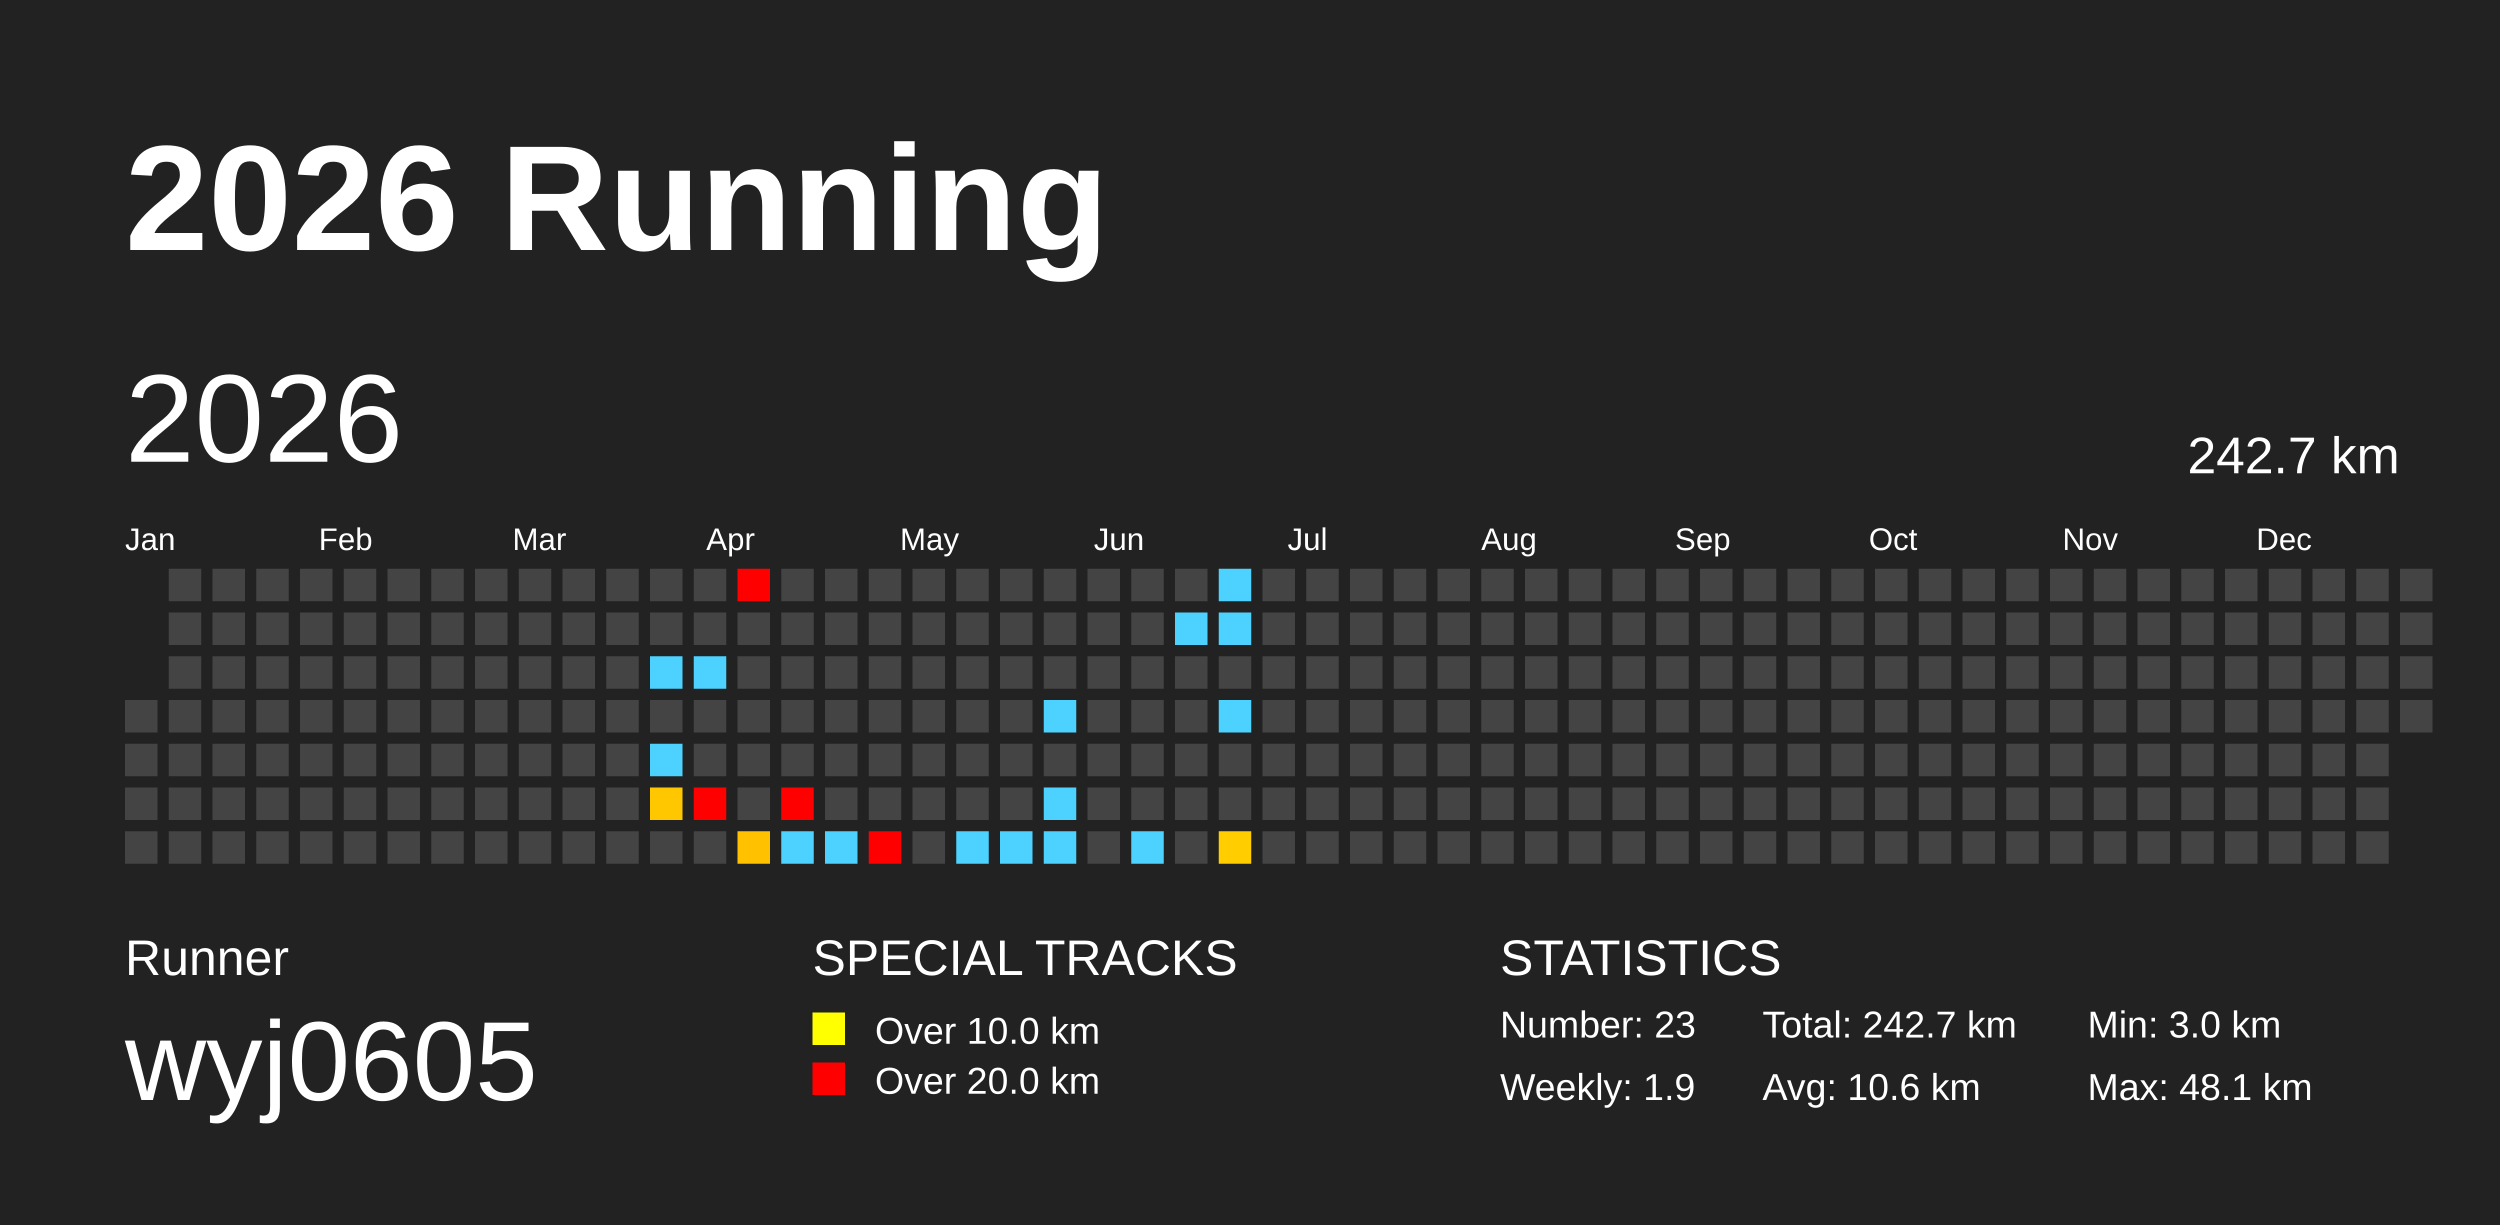
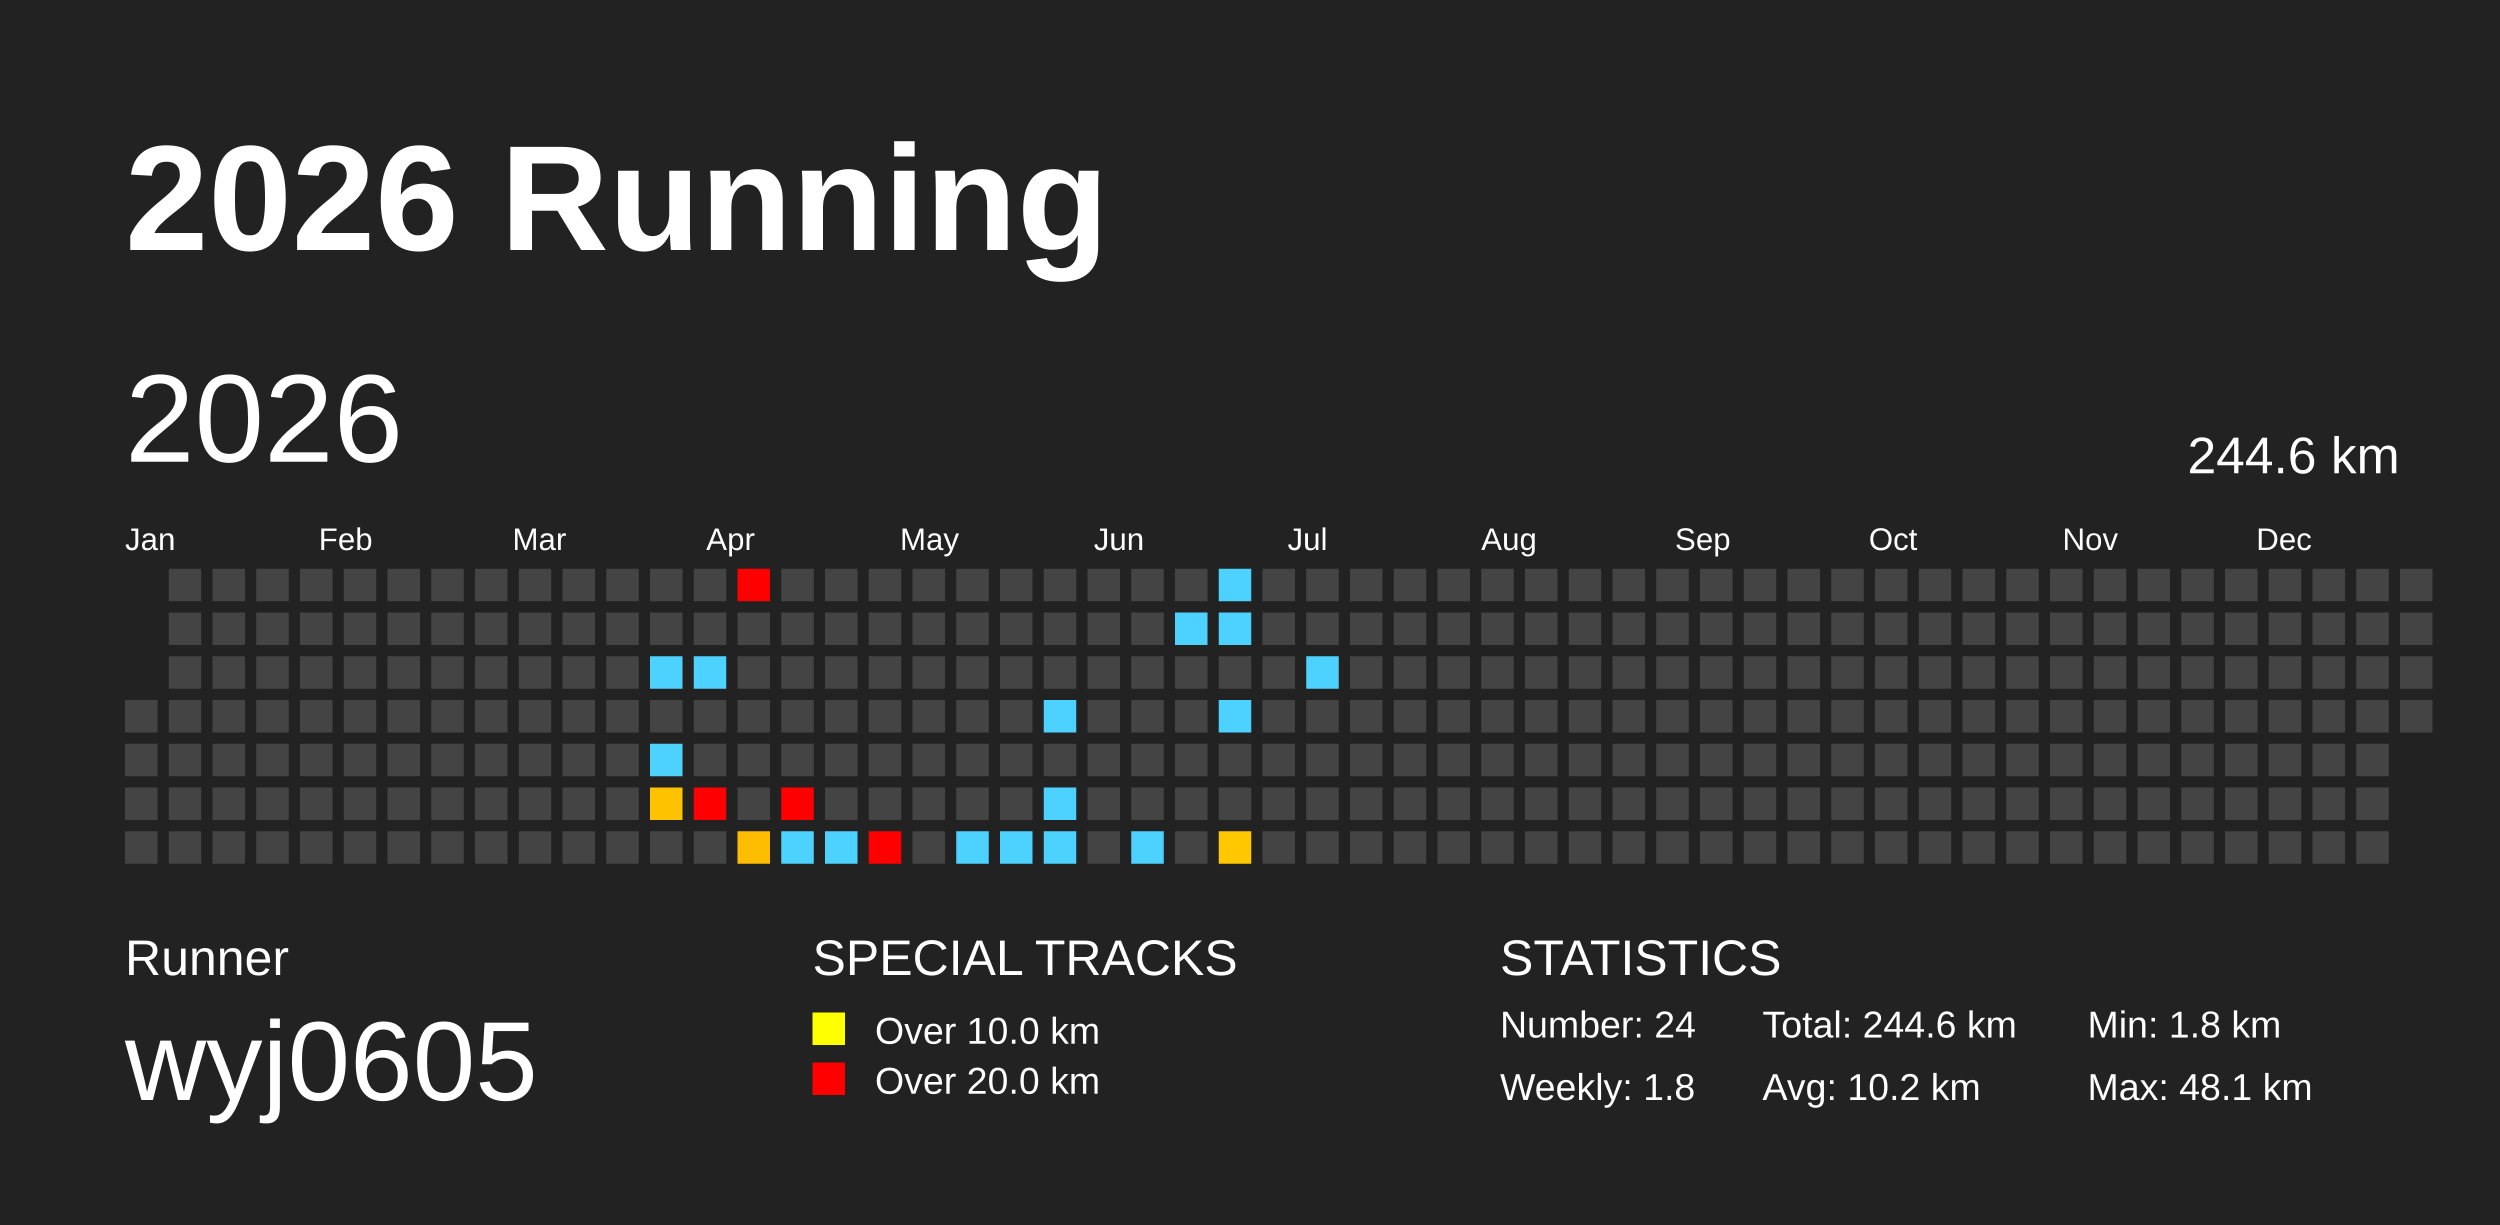
<svg xmlns="http://www.w3.org/2000/svg" baseProfile="full" height="98mm" version="1.1" viewBox="0,0,200,98" width="200mm">
  <defs />
  <rect fill="#222222" height="98" width="200" x="0" y="0" />
  <text fill="#FFFFFF" style="font-size:12px; font-family:Arial; font-weight:bold;" x="10" y="20">2026 Running</text>
  <text fill="#FFFFFF" style="font-size:4px; font-family:Arial" x="10" y="78">Runner</text>
  <text fill="#FFFFFF" style="font-size:9px; font-family:Arial" x="10" y="88">wyj0605</text>
  <text fill="#FFFFFF" style="font-size:4px; font-family:Arial" x="65" y="78">SPECIAL TRACKS</text>
  <rect fill="yellow" height="2.6" width="2.6" x="65" y="81" />
  <text fill="#FFFFFF" style="font-size:3px; font-family:Arial" x="70" y="83.5">Over 10.0 km</text>
  <rect fill="red" height="2.6" width="2.6" x="65" y="85" />
  <text fill="#FFFFFF" style="font-size:3px; font-family:Arial" x="70" y="87.5">Over 20.0 km</text>
  <text fill="#FFFFFF" style="font-size:4px; font-family:Arial" x="120" y="78">STATISTICS</text>
-   <text fill="#FFFFFF" style="font-size:3px; font-family:Arial" x="120" y="83">Number: 23</text>
-   <text fill="#FFFFFF" style="font-size:3px; font-family:Arial" x="120" y="88">Weekly: 1.9</text>
-   <text fill="#FFFFFF" style="font-size:3px; font-family:Arial" x="141" y="83">Total: 242.7 km</text>
-   <text fill="#FFFFFF" style="font-size:3px; font-family:Arial" x="141" y="88">Avg: 10.6 km</text>
-   <text fill="#FFFFFF" style="font-size:3px; font-family:Arial" x="167" y="83">Min: 3.0 km</text>
+   <text fill="#FFFFFF" style="font-size:3px; font-family:Arial" x="120" y="83">Number: 24</text>
+   <text fill="#FFFFFF" style="font-size:3px; font-family:Arial" x="120" y="88">Weekly: 1.8</text>
+   <text fill="#FFFFFF" style="font-size:3px; font-family:Arial" x="141" y="83">Total: 244.6 km</text>
+   <text fill="#FFFFFF" style="font-size:3px; font-family:Arial" x="141" y="88">Avg: 10.2 km</text>
+   <text fill="#FFFFFF" style="font-size:3px; font-family:Arial" x="167" y="83">Min: 1.8 km</text>
  <text fill="#FFFFFF" style="font-size:3px; font-family:Arial" x="167" y="88">Max: 48.1 km</text>
  <text dominant-baseline="hanging" fill="#FFFFFF" style="font-size:10.0px; font-family:Arial;" x="10" y="30">2026</text>
-   <text dominant-baseline="hanging" fill="#FFFFFF" style="font-size:4.125px; font-family:Arial;" x="175" y="35">242.7 km</text>
+   <text dominant-baseline="hanging" fill="#FFFFFF" style="font-size:4.125px; font-family:Arial;" x="175" y="35">244.6 km</text>
  <text fill="#FFFFFF" style="font-size:2.5px; font-family:Arial" x="10.0" y="44">Jan</text>
  <text fill="#FFFFFF" style="font-size:2.5px; font-family:Arial" x="25.5" y="44">Feb</text>
  <text fill="#FFFFFF" style="font-size:2.5px; font-family:Arial" x="41.0" y="44">Mar</text>
  <text fill="#FFFFFF" style="font-size:2.5px; font-family:Arial" x="56.5" y="44">Apr</text>
  <text fill="#FFFFFF" style="font-size:2.5px; font-family:Arial" x="72.0" y="44">May</text>
  <text fill="#FFFFFF" style="font-size:2.5px; font-family:Arial" x="87.5" y="44">Jun</text>
  <text fill="#FFFFFF" style="font-size:2.5px; font-family:Arial" x="103.0" y="44">Jul</text>
  <text fill="#FFFFFF" style="font-size:2.5px; font-family:Arial" x="118.5" y="44">Aug</text>
  <text fill="#FFFFFF" style="font-size:2.5px; font-family:Arial" x="134.0" y="44">Sep</text>
  <text fill="#FFFFFF" style="font-size:2.5px; font-family:Arial" x="149.5" y="44">Oct</text>
  <text fill="#FFFFFF" style="font-size:2.5px; font-family:Arial" x="165.0" y="44">Nov</text>
  <text fill="#FFFFFF" style="font-size:2.5px; font-family:Arial" x="180.5" y="44">Dec</text>
  <rect fill="#444444" height="2.6" width="2.6" x="10.0" y="56.0" />
  <rect fill="#444444" height="2.6" width="2.6" x="10.0" y="59.5" />
  <rect fill="#444444" height="2.6" width="2.6" x="10.0" y="63.0" />
  <rect fill="#444444" height="2.6" width="2.6" x="10.0" y="66.5" />
  <rect fill="#444444" height="2.6" width="2.6" x="13.5" y="45.5" />
  <rect fill="#444444" height="2.6" width="2.6" x="13.5" y="49.0" />
  <rect fill="#444444" height="2.6" width="2.6" x="13.5" y="52.5" />
  <rect fill="#444444" height="2.6" width="2.6" x="13.5" y="56.0" />
  <rect fill="#444444" height="2.6" width="2.6" x="13.5" y="59.5" />
  <rect fill="#444444" height="2.6" width="2.6" x="13.5" y="63.0" />
  <rect fill="#444444" height="2.6" width="2.6" x="13.5" y="66.5" />
  <rect fill="#444444" height="2.6" width="2.6" x="17.0" y="45.5" />
  <rect fill="#444444" height="2.6" width="2.6" x="17.0" y="49.0" />
  <rect fill="#444444" height="2.6" width="2.6" x="17.0" y="52.5" />
  <rect fill="#444444" height="2.6" width="2.6" x="17.0" y="56.0" />
  <rect fill="#444444" height="2.6" width="2.6" x="17.0" y="59.5" />
  <rect fill="#444444" height="2.6" width="2.6" x="17.0" y="63.0" />
  <rect fill="#444444" height="2.6" width="2.6" x="17.0" y="66.5" />
  <rect fill="#444444" height="2.6" width="2.6" x="20.5" y="45.5" />
  <rect fill="#444444" height="2.6" width="2.6" x="20.5" y="49.0" />
  <rect fill="#444444" height="2.6" width="2.6" x="20.5" y="52.5" />
  <rect fill="#444444" height="2.6" width="2.6" x="20.5" y="56.0" />
  <rect fill="#444444" height="2.6" width="2.6" x="20.5" y="59.5" />
  <rect fill="#444444" height="2.6" width="2.6" x="20.5" y="63.0" />
  <rect fill="#444444" height="2.6" width="2.6" x="20.5" y="66.5" />
  <rect fill="#444444" height="2.6" width="2.6" x="24.0" y="45.5" />
  <rect fill="#444444" height="2.6" width="2.6" x="24.0" y="49.0" />
  <rect fill="#444444" height="2.6" width="2.6" x="24.0" y="52.5" />
  <rect fill="#444444" height="2.6" width="2.6" x="24.0" y="56.0" />
  <rect fill="#444444" height="2.6" width="2.6" x="24.0" y="59.5" />
  <rect fill="#444444" height="2.6" width="2.6" x="24.0" y="63.0" />
  <rect fill="#444444" height="2.6" width="2.6" x="24.0" y="66.5" />
  <rect fill="#444444" height="2.6" width="2.6" x="27.5" y="45.5" />
  <rect fill="#444444" height="2.6" width="2.6" x="27.5" y="49.0" />
  <rect fill="#444444" height="2.6" width="2.6" x="27.5" y="52.5" />
  <rect fill="#444444" height="2.6" width="2.6" x="27.5" y="56.0" />
  <rect fill="#444444" height="2.6" width="2.6" x="27.5" y="59.5" />
  <rect fill="#444444" height="2.6" width="2.6" x="27.5" y="63.0" />
  <rect fill="#444444" height="2.6" width="2.6" x="27.5" y="66.5" />
  <rect fill="#444444" height="2.6" width="2.6" x="31.0" y="45.5" />
  <rect fill="#444444" height="2.6" width="2.6" x="31.0" y="49.0" />
  <rect fill="#444444" height="2.6" width="2.6" x="31.0" y="52.5" />
  <rect fill="#444444" height="2.6" width="2.6" x="31.0" y="56.0" />
  <rect fill="#444444" height="2.6" width="2.6" x="31.0" y="59.5" />
  <rect fill="#444444" height="2.6" width="2.6" x="31.0" y="63.0" />
  <rect fill="#444444" height="2.6" width="2.6" x="31.0" y="66.5" />
  <rect fill="#444444" height="2.6" width="2.6" x="34.5" y="45.5" />
  <rect fill="#444444" height="2.6" width="2.6" x="34.5" y="49.0" />
  <rect fill="#444444" height="2.6" width="2.6" x="34.5" y="52.5" />
  <rect fill="#444444" height="2.6" width="2.6" x="34.5" y="56.0" />
  <rect fill="#444444" height="2.6" width="2.6" x="34.5" y="59.5" />
  <rect fill="#444444" height="2.6" width="2.6" x="34.5" y="63.0" />
  <rect fill="#444444" height="2.6" width="2.6" x="34.5" y="66.5" />
  <rect fill="#444444" height="2.6" width="2.6" x="38.0" y="45.5" />
  <rect fill="#444444" height="2.6" width="2.6" x="38.0" y="49.0" />
  <rect fill="#444444" height="2.6" width="2.6" x="38.0" y="52.5" />
  <rect fill="#444444" height="2.6" width="2.6" x="38.0" y="56.0" />
  <rect fill="#444444" height="2.6" width="2.6" x="38.0" y="59.5" />
  <rect fill="#444444" height="2.6" width="2.6" x="38.0" y="63.0" />
  <rect fill="#444444" height="2.6" width="2.6" x="38.0" y="66.5" />
  <rect fill="#444444" height="2.6" width="2.6" x="41.5" y="45.5" />
  <rect fill="#444444" height="2.6" width="2.6" x="41.5" y="49.0" />
  <rect fill="#444444" height="2.6" width="2.6" x="41.5" y="52.5" />
  <rect fill="#444444" height="2.6" width="2.6" x="41.5" y="56.0" />
  <rect fill="#444444" height="2.6" width="2.6" x="41.5" y="59.5" />
  <rect fill="#444444" height="2.6" width="2.6" x="41.5" y="63.0" />
  <rect fill="#444444" height="2.6" width="2.6" x="41.5" y="66.5" />
  <rect fill="#444444" height="2.6" width="2.6" x="45.0" y="45.5" />
  <rect fill="#444444" height="2.6" width="2.6" x="45.0" y="49.0" />
  <rect fill="#444444" height="2.6" width="2.6" x="45.0" y="52.5" />
  <rect fill="#444444" height="2.6" width="2.6" x="45.0" y="56.0" />
  <rect fill="#444444" height="2.6" width="2.6" x="45.0" y="59.5" />
  <rect fill="#444444" height="2.6" width="2.6" x="45.0" y="63.0" />
  <rect fill="#444444" height="2.6" width="2.6" x="45.0" y="66.5" />
  <rect fill="#444444" height="2.6" width="2.6" x="48.5" y="45.5" />
  <rect fill="#444444" height="2.6" width="2.6" x="48.5" y="49.0" />
  <rect fill="#444444" height="2.6" width="2.6" x="48.5" y="52.5" />
  <rect fill="#444444" height="2.6" width="2.6" x="48.5" y="56.0" />
  <rect fill="#444444" height="2.6" width="2.6" x="48.5" y="59.5" />
  <rect fill="#444444" height="2.6" width="2.6" x="48.5" y="63.0" />
  <rect fill="#444444" height="2.6" width="2.6" x="48.5" y="66.5" />
  <rect fill="#444444" height="2.6" width="2.6" x="52.0" y="45.5" />
  <rect fill="#444444" height="2.6" width="2.6" x="52.0" y="49.0" />
  <rect fill="#4dd2ff" height="2.6" width="2.6" x="52.0" y="52.5" />
  <rect fill="#444444" height="2.6" width="2.6" x="52.0" y="56.0" />
  <rect fill="#4dd2ff" height="2.6" width="2.6" x="52.0" y="59.5" />
-   <rect fill="#ffc700" height="2.6" width="2.6" x="52.0" y="63.0" />
+   <rect fill="#ffc200" height="2.6" width="2.6" x="52.0" y="63.0" />
  <rect fill="#444444" height="2.6" width="2.6" x="52.0" y="66.5" />
  <rect fill="#444444" height="2.6" width="2.6" x="55.5" y="45.5" />
  <rect fill="#444444" height="2.6" width="2.6" x="55.5" y="49.0" />
  <rect fill="#4dd2ff" height="2.6" width="2.6" x="55.5" y="52.5" />
  <rect fill="#444444" height="2.6" width="2.6" x="55.5" y="56.0" />
  <rect fill="#444444" height="2.6" width="2.6" x="55.5" y="59.5" />
  <rect fill="red" height="2.6" width="2.6" x="55.5" y="63.0" />
  <rect fill="#444444" height="2.6" width="2.6" x="55.5" y="66.5" />
  <rect fill="red" height="2.6" width="2.6" x="59.0" y="45.5" />
  <rect fill="#444444" height="2.6" width="2.6" x="59.0" y="49.0" />
  <rect fill="#444444" height="2.6" width="2.6" x="59.0" y="52.5" />
  <rect fill="#444444" height="2.6" width="2.6" x="59.0" y="56.0" />
  <rect fill="#444444" height="2.6" width="2.6" x="59.0" y="59.5" />
  <rect fill="#444444" height="2.6" width="2.6" x="59.0" y="63.0" />
-   <rect fill="#ffc100" height="2.6" width="2.6" x="59.0" y="66.5" />
+   <rect fill="#ffbd00" height="2.6" width="2.6" x="59.0" y="66.5" />
  <rect fill="#444444" height="2.6" width="2.6" x="62.5" y="45.5" />
  <rect fill="#444444" height="2.6" width="2.6" x="62.5" y="49.0" />
  <rect fill="#444444" height="2.6" width="2.6" x="62.5" y="52.5" />
  <rect fill="#444444" height="2.6" width="2.6" x="62.5" y="56.0" />
  <rect fill="#444444" height="2.6" width="2.6" x="62.5" y="59.5" />
  <rect fill="red" height="2.6" width="2.6" x="62.5" y="63.0" />
  <rect fill="#4dd2ff" height="2.6" width="2.6" x="62.5" y="66.5" />
  <rect fill="#444444" height="2.6" width="2.6" x="66.0" y="45.5" />
  <rect fill="#444444" height="2.6" width="2.6" x="66.0" y="49.0" />
  <rect fill="#444444" height="2.6" width="2.6" x="66.0" y="52.5" />
  <rect fill="#444444" height="2.6" width="2.6" x="66.0" y="56.0" />
  <rect fill="#444444" height="2.6" width="2.6" x="66.0" y="59.5" />
  <rect fill="#444444" height="2.6" width="2.6" x="66.0" y="63.0" />
  <rect fill="#4dd2ff" height="2.6" width="2.6" x="66.0" y="66.5" />
  <rect fill="#444444" height="2.6" width="2.6" x="69.5" y="45.5" />
  <rect fill="#444444" height="2.6" width="2.6" x="69.5" y="49.0" />
  <rect fill="#444444" height="2.6" width="2.6" x="69.5" y="52.5" />
  <rect fill="#444444" height="2.6" width="2.6" x="69.5" y="56.0" />
  <rect fill="#444444" height="2.6" width="2.6" x="69.5" y="59.5" />
  <rect fill="#444444" height="2.6" width="2.6" x="69.5" y="63.0" />
  <rect fill="red" height="2.6" width="2.6" x="69.5" y="66.5" />
  <rect fill="#444444" height="2.6" width="2.6" x="73.0" y="45.5" />
  <rect fill="#444444" height="2.6" width="2.6" x="73.0" y="49.0" />
  <rect fill="#444444" height="2.6" width="2.6" x="73.0" y="52.5" />
  <rect fill="#444444" height="2.6" width="2.6" x="73.0" y="56.0" />
  <rect fill="#444444" height="2.6" width="2.6" x="73.0" y="59.5" />
  <rect fill="#444444" height="2.6" width="2.6" x="73.0" y="63.0" />
  <rect fill="#444444" height="2.6" width="2.6" x="73.0" y="66.5" />
  <rect fill="#444444" height="2.6" width="2.6" x="76.5" y="45.5" />
  <rect fill="#444444" height="2.6" width="2.6" x="76.5" y="49.0" />
  <rect fill="#444444" height="2.6" width="2.6" x="76.5" y="52.5" />
  <rect fill="#444444" height="2.6" width="2.6" x="76.5" y="56.0" />
  <rect fill="#444444" height="2.6" width="2.6" x="76.5" y="59.5" />
  <rect fill="#444444" height="2.6" width="2.6" x="76.5" y="63.0" />
  <rect fill="#4dd2ff" height="2.6" width="2.6" x="76.5" y="66.5" />
  <rect fill="#444444" height="2.6" width="2.6" x="80.0" y="45.5" />
  <rect fill="#444444" height="2.6" width="2.6" x="80.0" y="49.0" />
  <rect fill="#444444" height="2.6" width="2.6" x="80.0" y="52.5" />
  <rect fill="#444444" height="2.6" width="2.6" x="80.0" y="56.0" />
  <rect fill="#444444" height="2.6" width="2.6" x="80.0" y="59.5" />
  <rect fill="#444444" height="2.6" width="2.6" x="80.0" y="63.0" />
  <rect fill="#4dd2ff" height="2.6" width="2.6" x="80.0" y="66.5" />
  <rect fill="#444444" height="2.6" width="2.6" x="83.5" y="45.5" />
  <rect fill="#444444" height="2.6" width="2.6" x="83.5" y="49.0" />
  <rect fill="#444444" height="2.6" width="2.6" x="83.5" y="52.5" />
  <rect fill="#4dd2ff" height="2.6" width="2.6" x="83.5" y="56.0" />
  <rect fill="#444444" height="2.6" width="2.6" x="83.5" y="59.5" />
  <rect fill="#4dd2ff" height="2.6" width="2.6" x="83.5" y="63.0" />
  <rect fill="#4dd2ff" height="2.6" width="2.6" x="83.5" y="66.5" />
  <rect fill="#444444" height="2.6" width="2.6" x="87.0" y="45.5" />
  <rect fill="#444444" height="2.6" width="2.6" x="87.0" y="49.0" />
  <rect fill="#444444" height="2.6" width="2.6" x="87.0" y="52.5" />
  <rect fill="#444444" height="2.6" width="2.6" x="87.0" y="56.0" />
  <rect fill="#444444" height="2.6" width="2.6" x="87.0" y="59.5" />
  <rect fill="#444444" height="2.6" width="2.6" x="87.0" y="63.0" />
  <rect fill="#444444" height="2.6" width="2.6" x="87.0" y="66.5" />
  <rect fill="#444444" height="2.6" width="2.6" x="90.5" y="45.5" />
  <rect fill="#444444" height="2.6" width="2.6" x="90.5" y="49.0" />
  <rect fill="#444444" height="2.6" width="2.6" x="90.5" y="52.5" />
  <rect fill="#444444" height="2.6" width="2.6" x="90.5" y="56.0" />
  <rect fill="#444444" height="2.6" width="2.6" x="90.5" y="59.5" />
  <rect fill="#444444" height="2.6" width="2.6" x="90.5" y="63.0" />
  <rect fill="#4dd2ff" height="2.6" width="2.6" x="90.5" y="66.5" />
  <rect fill="#444444" height="2.6" width="2.6" x="94.0" y="45.5" />
  <rect fill="#4dd2ff" height="2.6" width="2.6" x="94.0" y="49.0" />
  <rect fill="#444444" height="2.6" width="2.6" x="94.0" y="52.5" />
  <rect fill="#444444" height="2.6" width="2.6" x="94.0" y="56.0" />
  <rect fill="#444444" height="2.6" width="2.6" x="94.0" y="59.5" />
  <rect fill="#444444" height="2.6" width="2.6" x="94.0" y="63.0" />
  <rect fill="#444444" height="2.6" width="2.6" x="94.0" y="66.5" />
  <rect fill="#4dd2ff" height="2.6" width="2.6" x="97.5" y="45.5" />
  <rect fill="#4dd2ff" height="2.6" width="2.6" x="97.5" y="49.0" />
  <rect fill="#444444" height="2.6" width="2.6" x="97.5" y="52.5" />
  <rect fill="#4dd2ff" height="2.6" width="2.6" x="97.5" y="56.0" />
  <rect fill="#444444" height="2.6" width="2.6" x="97.5" y="59.5" />
  <rect fill="#444444" height="2.6" width="2.6" x="97.5" y="63.0" />
-   <rect fill="#ffcd00" height="2.6" width="2.6" x="97.5" y="66.5" />
+   <rect fill="#ffc800" height="2.6" width="2.6" x="97.5" y="66.5" />
  <rect fill="#444444" height="2.6" width="2.6" x="101.0" y="45.5" />
  <rect fill="#444444" height="2.6" width="2.6" x="101.0" y="49.0" />
  <rect fill="#444444" height="2.6" width="2.6" x="101.0" y="52.5" />
  <rect fill="#444444" height="2.6" width="2.6" x="101.0" y="56.0" />
  <rect fill="#444444" height="2.6" width="2.6" x="101.0" y="59.5" />
  <rect fill="#444444" height="2.6" width="2.6" x="101.0" y="63.0" />
  <rect fill="#444444" height="2.6" width="2.6" x="101.0" y="66.5" />
  <rect fill="#444444" height="2.6" width="2.6" x="104.5" y="45.5" />
  <rect fill="#444444" height="2.6" width="2.6" x="104.5" y="49.0" />
-   <rect fill="#444444" height="2.6" width="2.6" x="104.5" y="52.5" />
+   <rect fill="#4dd2ff" height="2.6" width="2.6" x="104.5" y="52.5" />
  <rect fill="#444444" height="2.6" width="2.6" x="104.5" y="56.0" />
  <rect fill="#444444" height="2.6" width="2.6" x="104.5" y="59.5" />
  <rect fill="#444444" height="2.6" width="2.6" x="104.5" y="63.0" />
  <rect fill="#444444" height="2.6" width="2.6" x="104.5" y="66.5" />
  <rect fill="#444444" height="2.6" width="2.6" x="108.0" y="45.5" />
  <rect fill="#444444" height="2.6" width="2.6" x="108.0" y="49.0" />
  <rect fill="#444444" height="2.6" width="2.6" x="108.0" y="52.5" />
  <rect fill="#444444" height="2.6" width="2.6" x="108.0" y="56.0" />
  <rect fill="#444444" height="2.6" width="2.6" x="108.0" y="59.5" />
  <rect fill="#444444" height="2.6" width="2.6" x="108.0" y="63.0" />
  <rect fill="#444444" height="2.6" width="2.6" x="108.0" y="66.5" />
  <rect fill="#444444" height="2.6" width="2.6" x="111.5" y="45.5" />
  <rect fill="#444444" height="2.6" width="2.6" x="111.5" y="49.0" />
  <rect fill="#444444" height="2.6" width="2.6" x="111.5" y="52.5" />
  <rect fill="#444444" height="2.6" width="2.6" x="111.5" y="56.0" />
  <rect fill="#444444" height="2.6" width="2.6" x="111.5" y="59.5" />
  <rect fill="#444444" height="2.6" width="2.6" x="111.5" y="63.0" />
  <rect fill="#444444" height="2.6" width="2.6" x="111.5" y="66.5" />
  <rect fill="#444444" height="2.6" width="2.6" x="115.0" y="45.5" />
  <rect fill="#444444" height="2.6" width="2.6" x="115.0" y="49.0" />
  <rect fill="#444444" height="2.6" width="2.6" x="115.0" y="52.5" />
  <rect fill="#444444" height="2.6" width="2.6" x="115.0" y="56.0" />
  <rect fill="#444444" height="2.6" width="2.6" x="115.0" y="59.5" />
  <rect fill="#444444" height="2.6" width="2.6" x="115.0" y="63.0" />
  <rect fill="#444444" height="2.6" width="2.6" x="115.0" y="66.5" />
  <rect fill="#444444" height="2.6" width="2.6" x="118.5" y="45.5" />
  <rect fill="#444444" height="2.6" width="2.6" x="118.5" y="49.0" />
  <rect fill="#444444" height="2.6" width="2.6" x="118.5" y="52.5" />
  <rect fill="#444444" height="2.6" width="2.6" x="118.5" y="56.0" />
  <rect fill="#444444" height="2.6" width="2.6" x="118.5" y="59.5" />
  <rect fill="#444444" height="2.6" width="2.6" x="118.5" y="63.0" />
  <rect fill="#444444" height="2.6" width="2.6" x="118.5" y="66.5" />
  <rect fill="#444444" height="2.6" width="2.6" x="122.0" y="45.5" />
  <rect fill="#444444" height="2.6" width="2.6" x="122.0" y="49.0" />
  <rect fill="#444444" height="2.6" width="2.6" x="122.0" y="52.5" />
  <rect fill="#444444" height="2.6" width="2.6" x="122.0" y="56.0" />
  <rect fill="#444444" height="2.6" width="2.6" x="122.0" y="59.5" />
  <rect fill="#444444" height="2.6" width="2.6" x="122.0" y="63.0" />
  <rect fill="#444444" height="2.6" width="2.6" x="122.0" y="66.5" />
  <rect fill="#444444" height="2.6" width="2.6" x="125.5" y="45.5" />
  <rect fill="#444444" height="2.6" width="2.6" x="125.5" y="49.0" />
  <rect fill="#444444" height="2.6" width="2.6" x="125.5" y="52.5" />
  <rect fill="#444444" height="2.6" width="2.6" x="125.5" y="56.0" />
  <rect fill="#444444" height="2.6" width="2.6" x="125.5" y="59.5" />
  <rect fill="#444444" height="2.6" width="2.6" x="125.5" y="63.0" />
  <rect fill="#444444" height="2.6" width="2.6" x="125.5" y="66.5" />
  <rect fill="#444444" height="2.6" width="2.6" x="129.0" y="45.5" />
  <rect fill="#444444" height="2.6" width="2.6" x="129.0" y="49.0" />
  <rect fill="#444444" height="2.6" width="2.6" x="129.0" y="52.5" />
  <rect fill="#444444" height="2.6" width="2.6" x="129.0" y="56.0" />
  <rect fill="#444444" height="2.6" width="2.6" x="129.0" y="59.5" />
  <rect fill="#444444" height="2.6" width="2.6" x="129.0" y="63.0" />
  <rect fill="#444444" height="2.6" width="2.6" x="129.0" y="66.5" />
  <rect fill="#444444" height="2.6" width="2.6" x="132.5" y="45.5" />
  <rect fill="#444444" height="2.6" width="2.6" x="132.5" y="49.0" />
  <rect fill="#444444" height="2.6" width="2.6" x="132.5" y="52.5" />
  <rect fill="#444444" height="2.6" width="2.6" x="132.5" y="56.0" />
  <rect fill="#444444" height="2.6" width="2.6" x="132.5" y="59.5" />
  <rect fill="#444444" height="2.6" width="2.6" x="132.5" y="63.0" />
  <rect fill="#444444" height="2.6" width="2.6" x="132.5" y="66.5" />
  <rect fill="#444444" height="2.6" width="2.6" x="136.0" y="45.5" />
  <rect fill="#444444" height="2.6" width="2.6" x="136.0" y="49.0" />
  <rect fill="#444444" height="2.6" width="2.6" x="136.0" y="52.5" />
  <rect fill="#444444" height="2.6" width="2.6" x="136.0" y="56.0" />
  <rect fill="#444444" height="2.6" width="2.6" x="136.0" y="59.5" />
  <rect fill="#444444" height="2.6" width="2.6" x="136.0" y="63.0" />
  <rect fill="#444444" height="2.6" width="2.6" x="136.0" y="66.5" />
  <rect fill="#444444" height="2.6" width="2.6" x="139.5" y="45.5" />
  <rect fill="#444444" height="2.6" width="2.6" x="139.5" y="49.0" />
  <rect fill="#444444" height="2.6" width="2.6" x="139.5" y="52.5" />
  <rect fill="#444444" height="2.6" width="2.6" x="139.5" y="56.0" />
  <rect fill="#444444" height="2.6" width="2.6" x="139.5" y="59.5" />
  <rect fill="#444444" height="2.6" width="2.6" x="139.5" y="63.0" />
  <rect fill="#444444" height="2.6" width="2.6" x="139.5" y="66.5" />
  <rect fill="#444444" height="2.6" width="2.6" x="143.0" y="45.5" />
  <rect fill="#444444" height="2.6" width="2.6" x="143.0" y="49.0" />
  <rect fill="#444444" height="2.6" width="2.6" x="143.0" y="52.5" />
  <rect fill="#444444" height="2.6" width="2.6" x="143.0" y="56.0" />
  <rect fill="#444444" height="2.6" width="2.6" x="143.0" y="59.5" />
  <rect fill="#444444" height="2.6" width="2.6" x="143.0" y="63.0" />
  <rect fill="#444444" height="2.6" width="2.6" x="143.0" y="66.5" />
  <rect fill="#444444" height="2.6" width="2.6" x="146.5" y="45.5" />
  <rect fill="#444444" height="2.6" width="2.6" x="146.5" y="49.0" />
  <rect fill="#444444" height="2.6" width="2.6" x="146.5" y="52.5" />
  <rect fill="#444444" height="2.6" width="2.6" x="146.5" y="56.0" />
  <rect fill="#444444" height="2.6" width="2.6" x="146.5" y="59.5" />
  <rect fill="#444444" height="2.6" width="2.6" x="146.5" y="63.0" />
  <rect fill="#444444" height="2.6" width="2.6" x="146.5" y="66.5" />
  <rect fill="#444444" height="2.6" width="2.6" x="150.0" y="45.5" />
  <rect fill="#444444" height="2.6" width="2.6" x="150.0" y="49.0" />
  <rect fill="#444444" height="2.6" width="2.6" x="150.0" y="52.5" />
  <rect fill="#444444" height="2.6" width="2.6" x="150.0" y="56.0" />
  <rect fill="#444444" height="2.6" width="2.6" x="150.0" y="59.5" />
  <rect fill="#444444" height="2.6" width="2.6" x="150.0" y="63.0" />
  <rect fill="#444444" height="2.6" width="2.6" x="150.0" y="66.5" />
  <rect fill="#444444" height="2.6" width="2.6" x="153.5" y="45.5" />
  <rect fill="#444444" height="2.6" width="2.6" x="153.5" y="49.0" />
  <rect fill="#444444" height="2.6" width="2.6" x="153.5" y="52.5" />
  <rect fill="#444444" height="2.6" width="2.6" x="153.5" y="56.0" />
  <rect fill="#444444" height="2.6" width="2.6" x="153.5" y="59.5" />
  <rect fill="#444444" height="2.6" width="2.6" x="153.5" y="63.0" />
  <rect fill="#444444" height="2.6" width="2.6" x="153.5" y="66.5" />
  <rect fill="#444444" height="2.6" width="2.6" x="157.0" y="45.5" />
  <rect fill="#444444" height="2.6" width="2.6" x="157.0" y="49.0" />
  <rect fill="#444444" height="2.6" width="2.6" x="157.0" y="52.5" />
  <rect fill="#444444" height="2.6" width="2.6" x="157.0" y="56.0" />
  <rect fill="#444444" height="2.6" width="2.6" x="157.0" y="59.5" />
  <rect fill="#444444" height="2.6" width="2.6" x="157.0" y="63.0" />
  <rect fill="#444444" height="2.6" width="2.6" x="157.0" y="66.5" />
  <rect fill="#444444" height="2.6" width="2.6" x="160.5" y="45.5" />
  <rect fill="#444444" height="2.6" width="2.6" x="160.5" y="49.0" />
  <rect fill="#444444" height="2.6" width="2.6" x="160.5" y="52.5" />
  <rect fill="#444444" height="2.6" width="2.6" x="160.5" y="56.0" />
  <rect fill="#444444" height="2.6" width="2.6" x="160.5" y="59.5" />
  <rect fill="#444444" height="2.6" width="2.6" x="160.5" y="63.0" />
  <rect fill="#444444" height="2.6" width="2.6" x="160.5" y="66.5" />
  <rect fill="#444444" height="2.6" width="2.6" x="164.0" y="45.5" />
  <rect fill="#444444" height="2.6" width="2.6" x="164.0" y="49.0" />
  <rect fill="#444444" height="2.6" width="2.6" x="164.0" y="52.5" />
  <rect fill="#444444" height="2.6" width="2.6" x="164.0" y="56.0" />
  <rect fill="#444444" height="2.6" width="2.6" x="164.0" y="59.5" />
  <rect fill="#444444" height="2.6" width="2.6" x="164.0" y="63.0" />
  <rect fill="#444444" height="2.6" width="2.6" x="164.0" y="66.5" />
  <rect fill="#444444" height="2.6" width="2.6" x="167.5" y="45.5" />
  <rect fill="#444444" height="2.6" width="2.6" x="167.5" y="49.0" />
  <rect fill="#444444" height="2.6" width="2.6" x="167.5" y="52.5" />
  <rect fill="#444444" height="2.6" width="2.6" x="167.5" y="56.0" />
  <rect fill="#444444" height="2.6" width="2.6" x="167.5" y="59.5" />
  <rect fill="#444444" height="2.6" width="2.6" x="167.5" y="63.0" />
  <rect fill="#444444" height="2.6" width="2.6" x="167.5" y="66.5" />
  <rect fill="#444444" height="2.6" width="2.6" x="171.0" y="45.5" />
  <rect fill="#444444" height="2.6" width="2.6" x="171.0" y="49.0" />
  <rect fill="#444444" height="2.6" width="2.6" x="171.0" y="52.5" />
  <rect fill="#444444" height="2.6" width="2.6" x="171.0" y="56.0" />
  <rect fill="#444444" height="2.6" width="2.6" x="171.0" y="59.5" />
  <rect fill="#444444" height="2.6" width="2.6" x="171.0" y="63.0" />
  <rect fill="#444444" height="2.6" width="2.6" x="171.0" y="66.5" />
  <rect fill="#444444" height="2.6" width="2.6" x="174.5" y="45.5" />
  <rect fill="#444444" height="2.6" width="2.6" x="174.5" y="49.0" />
  <rect fill="#444444" height="2.6" width="2.6" x="174.5" y="52.5" />
  <rect fill="#444444" height="2.6" width="2.6" x="174.5" y="56.0" />
  <rect fill="#444444" height="2.6" width="2.6" x="174.5" y="59.5" />
  <rect fill="#444444" height="2.6" width="2.6" x="174.5" y="63.0" />
  <rect fill="#444444" height="2.6" width="2.6" x="174.5" y="66.5" />
  <rect fill="#444444" height="2.6" width="2.6" x="178.0" y="45.5" />
  <rect fill="#444444" height="2.6" width="2.6" x="178.0" y="49.0" />
  <rect fill="#444444" height="2.6" width="2.6" x="178.0" y="52.5" />
  <rect fill="#444444" height="2.6" width="2.6" x="178.0" y="56.0" />
  <rect fill="#444444" height="2.6" width="2.6" x="178.0" y="59.5" />
  <rect fill="#444444" height="2.6" width="2.6" x="178.0" y="63.0" />
  <rect fill="#444444" height="2.6" width="2.6" x="178.0" y="66.5" />
  <rect fill="#444444" height="2.6" width="2.6" x="181.5" y="45.5" />
  <rect fill="#444444" height="2.6" width="2.6" x="181.5" y="49.0" />
  <rect fill="#444444" height="2.6" width="2.6" x="181.5" y="52.5" />
  <rect fill="#444444" height="2.6" width="2.6" x="181.5" y="56.0" />
  <rect fill="#444444" height="2.6" width="2.6" x="181.5" y="59.5" />
  <rect fill="#444444" height="2.6" width="2.6" x="181.5" y="63.0" />
  <rect fill="#444444" height="2.6" width="2.6" x="181.5" y="66.5" />
  <rect fill="#444444" height="2.6" width="2.6" x="185.0" y="45.5" />
  <rect fill="#444444" height="2.6" width="2.6" x="185.0" y="49.0" />
  <rect fill="#444444" height="2.6" width="2.6" x="185.0" y="52.5" />
  <rect fill="#444444" height="2.6" width="2.6" x="185.0" y="56.0" />
  <rect fill="#444444" height="2.6" width="2.6" x="185.0" y="59.5" />
  <rect fill="#444444" height="2.6" width="2.6" x="185.0" y="63.0" />
  <rect fill="#444444" height="2.6" width="2.6" x="185.0" y="66.5" />
  <rect fill="#444444" height="2.6" width="2.6" x="188.5" y="45.5" />
  <rect fill="#444444" height="2.6" width="2.6" x="188.5" y="49.0" />
  <rect fill="#444444" height="2.6" width="2.6" x="188.5" y="52.5" />
  <rect fill="#444444" height="2.6" width="2.6" x="188.5" y="56.0" />
  <rect fill="#444444" height="2.6" width="2.6" x="188.5" y="59.5" />
  <rect fill="#444444" height="2.6" width="2.6" x="188.5" y="63.0" />
  <rect fill="#444444" height="2.6" width="2.6" x="188.5" y="66.5" />
  <rect fill="#444444" height="2.6" width="2.6" x="192.0" y="45.5" />
  <rect fill="#444444" height="2.6" width="2.6" x="192.0" y="49.0" />
  <rect fill="#444444" height="2.6" width="2.6" x="192.0" y="52.5" />
  <rect fill="#444444" height="2.6" width="2.6" x="192.0" y="56.0" />
</svg>
